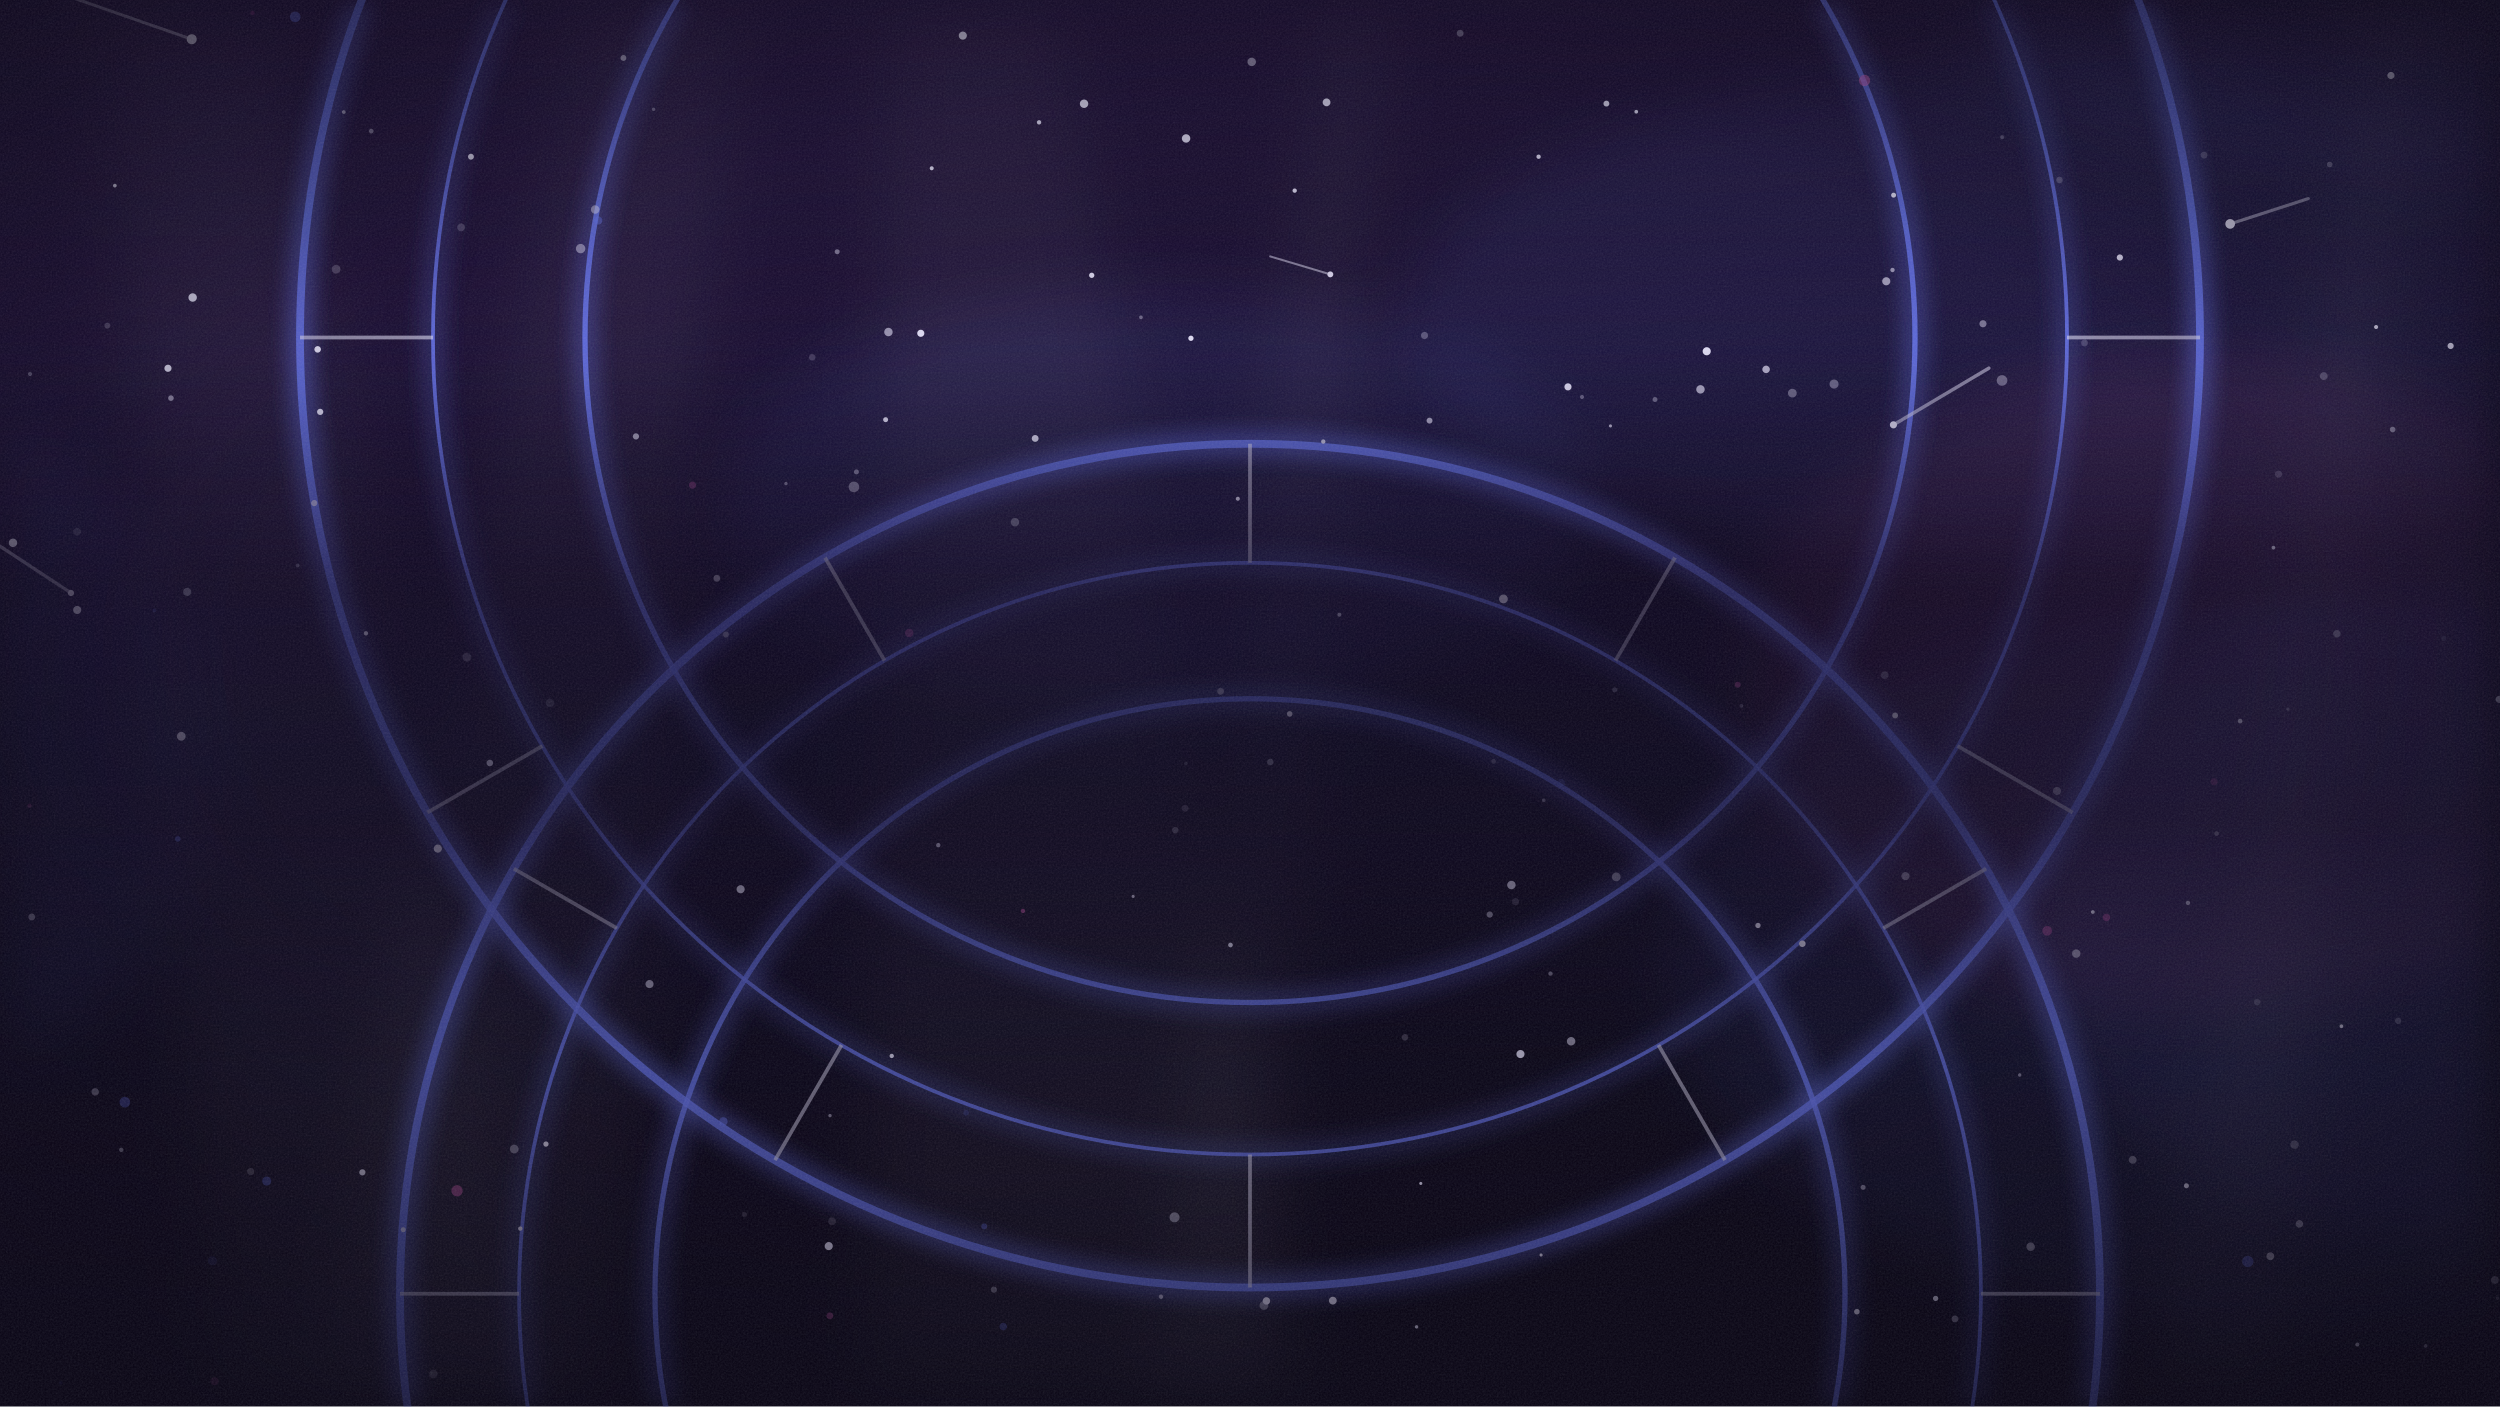
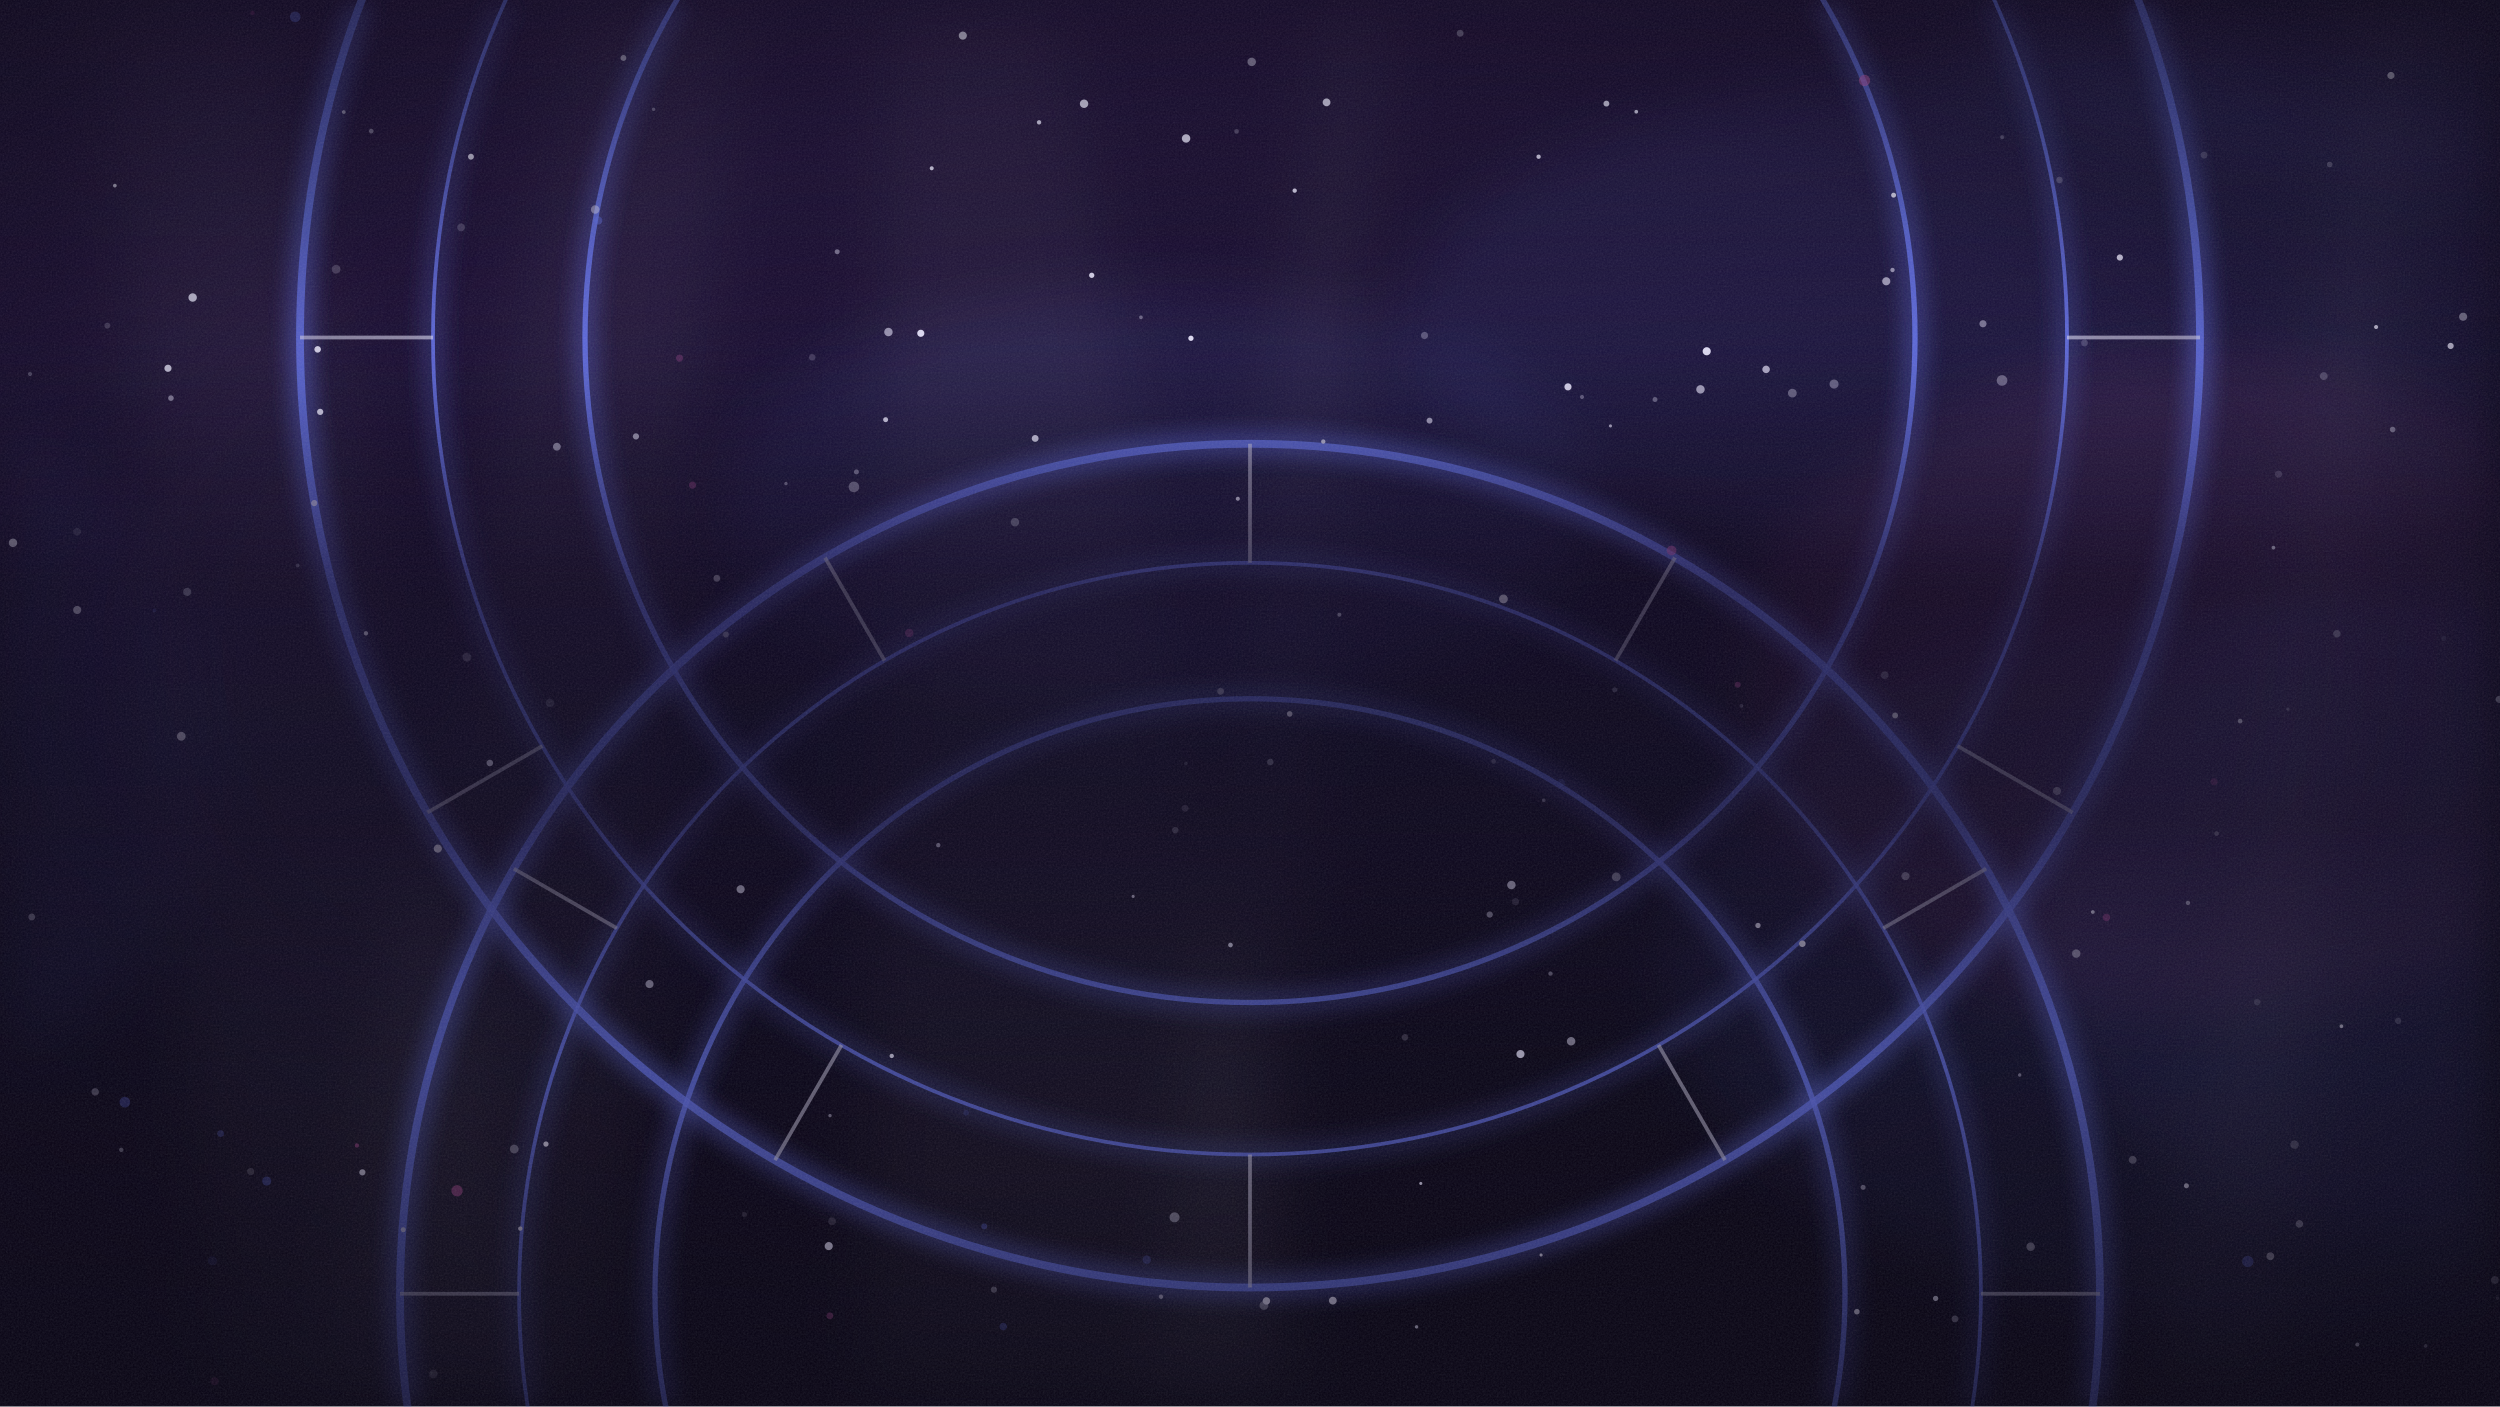
<svg xmlns="http://www.w3.org/2000/svg" class="art art--zodiac" viewBox="0 0 1600 900" preserveAspectRatio="xMidYMid slice" role="img" aria-label="A neon astrological wheel over a deep violet starfield">
  <defs>
    <linearGradient id="g-bg" x1="0" y1="0" x2="0.3" y2="1">
      <stop offset="0%" stop-color="#241243" />
      <stop offset="58%" stop-color="#0d0620" />
      <stop offset="100%" stop-color="#070313" />
    </linearGradient>
    <linearGradient id="g-slab" x1="0" y1="0" x2="0.4" y2="1">
      <stop offset="0%" stop-color="#6b7cff" stop-opacity="0.42" />
      <stop offset="100%" stop-color="#070313" stop-opacity="0.72" />
    </linearGradient>
    <linearGradient id="g-blade" x1="0" y1="0" x2="1" y2="1">
      <stop offset="0%" stop-color="#eae6ff" stop-opacity="0.7" />
      <stop offset="60%" stop-color="#6b7cff" stop-opacity="0.28" />
      <stop offset="100%" stop-color="#ff6bd0" stop-opacity="0" />
    </linearGradient>
    <linearGradient id="g-beam" x1="0" y1="0" x2="1" y2="0">
      <stop offset="0%" stop-color="#6b7cff" stop-opacity="0" />
      <stop offset="30%" stop-color="#eae6ff" />
      <stop offset="70%" stop-color="#6b7cff" />
      <stop offset="100%" stop-color="#6b7cff" stop-opacity="0" />
    </linearGradient>
    <radialGradient id="g-orb" cx="42%" cy="38%" r="62%">
      <stop offset="0%" stop-color="#eae6ff" />
      <stop offset="38%" stop-color="#6b7cff" />
      <stop offset="78%" stop-color="#ff6bd0" stop-opacity="0.7" />
      <stop offset="100%" stop-color="#070313" />
    </radialGradient>
    <radialGradient id="g-halo" cx="50%" cy="50%" r="50%">
      <stop offset="0%" stop-color="#6b7cff" stop-opacity="0.42" />
      <stop offset="100%" stop-color="#6b7cff" stop-opacity="0" />
    </radialGradient>
    <linearGradient id="g-vig" x1="0" y1="0" x2="0" y2="1">
      <stop offset="0%" stop-color="#070313" stop-opacity="0.42" />
      <stop offset="26%" stop-color="#070313" stop-opacity="0.02" />
      <stop offset="100%" stop-color="#070313" stop-opacity="0.5" />
    </linearGradient>
    <filter id="g-glow" x="-70%" y="-70%" width="240%" height="240%">
      <feGaussianBlur stdDeviation="8" result="b" />
      <feFlood flood-color="#6b7cff" result="fc" />
      <feComposite in="fc" in2="b" operator="in" result="g" />
      <feMerge>
        <feMergeNode in="g" />
        <feMergeNode in="g" />
        <feMergeNode in="SourceGraphic" />
      </feMerge>
    </filter>
    <filter id="g-soft">
      <feGaussianBlur stdDeviation="20" />
    </filter>
    <radialGradient id="g-corner" cx="50%" cy="46%" r="72%">
      <stop offset="55%" stop-color="#070313" stop-opacity="0" />
      <stop offset="100%" stop-color="#070313" stop-opacity="0.72" />
    </radialGradient>
    <filter id="g-grain">
      <feTurbulence type="fractalNoise" baseFrequency="0.85" numOctaves="4" />
      <feColorMatrix type="saturate" values="0" />
    </filter>
  </defs>
  <rect width="1600" height="900" fill="url(#g-bg)" />
  <g filter="url(#g-soft)">
    <ellipse cx="1637.4" cy="10.5" rx="380.8" ry="105.3" fill="#6b7cff" opacity="0.1" />
    <ellipse cx="1483.1" cy="613.2" rx="417.2" ry="240" fill="#6b7cff" opacity="0.1" />
    <ellipse cx="739.4" cy="320.2" rx="277.7" ry="135.1" fill="#6b7cff" opacity="0.1" />
    <ellipse cx="1335.7" cy="201.1" rx="437.5" ry="161.8" fill="#6b7cff" opacity="0.1" />
    <ellipse cx="1413.2" cy="440.7" rx="298.3" ry="207.8" fill="#ff6bd0" opacity="0.1" />
    <ellipse cx="1574.4" cy="581" rx="281.5" ry="218.2" fill="#6b7cff" opacity="0.1" />
    <ellipse cx="1601" cy="16.9" rx="202.1" ry="107.6" fill="#241243" opacity="0.1" />
    <ellipse cx="-68.7" cy="477" rx="205.5" ry="216.9" fill="#6b7cff" opacity="0.1" />
  </g>
  <g filter="url(#g-soft)" opacity="0.5">
    <path d="M65.9 10.6 L169.6 10.6 L363.6 960 L142.4 960 Z" fill="#eae6ff" opacity="0.1" />
    <path d="M851.8 -30 L888 -30 L801.7 960 L723.4 960 Z" fill="#eae6ff" opacity="0.1" />
    <path d="M569.2 -34.2 L668.8 -34.2 L851.1 960 L551.6 960 Z" fill="#eae6ff" opacity="0.1" />
    <path d="M393.9 -94.4 L478 -94.4 L377.6 960 L184 960 Z" fill="#eae6ff" opacity="0.1" />
    <path d="M1530.8 -103.4 L1566 -103.4 L1449.8 960 L1365 960 Z" fill="#eae6ff" opacity="0.1" />
  </g>
  <g class="mo-spin" style="--dur:110s">
    <g transform="translate(800 216)" fill="none" stroke="#6b7cff" filter="url(#g-glow)">
      <circle r="608" stroke-width="5" opacity="0.8" />
      <circle r="522.9" stroke-width="2.4" opacity="0.8" />
      <circle r="425.6" stroke-width="3.4" opacity="0.8" />
    </g>
    <g transform="translate(800 216)" stroke="#eae6ff" stroke-width="2.4" opacity="0.6">
      <path d="M522.9 0 L608 0" />
      <path d="M452.8 261.4 L526.5 304" />
      <path d="M261.4 452.8 L304 526.5" />
      <path d="M0 522.9 L0 608" />
      <path d="M-261.4 452.8 L-304 526.5" />
      <path d="M-452.8 261.4 L-526.5 304" />
      <path d="M-522.9 0 L-608 0" />
      <path d="M-452.8 -261.4 L-526.5 -304" />
      <path d="M-261.4 -452.8 L-304 -526.5" />
      <path d="M-0 -522.9 L-0 -608" />
      <path d="M261.4 -452.8 L304 -526.5" />
      <path d="M452.8 -261.4 L526.5 -304" />
    </g>
  </g>
  <g class="mo-spin-r" style="--dur:76s">
    <g transform="translate(800 828)" fill="none" stroke="#6b7cff" filter="url(#g-glow)">
      <circle r="544" stroke-width="5" opacity="0.8" />
      <circle r="467.8" stroke-width="2.4" opacity="0.8" />
      <circle r="380.8" stroke-width="3.4" opacity="0.8" />
    </g>
    <g transform="translate(800 828)" stroke="#eae6ff" stroke-width="2.4" opacity="0.6">
      <path d="M467.8 0 L544 0" />
      <path d="M405.2 233.9 L471.1 272" />
      <path d="M233.9 405.2 L272 471.1" />
      <path d="M0 467.8 L0 544" />
      <path d="M-233.9 405.2 L-272 471.1" />
      <path d="M-405.2 233.9 L-471.1 272" />
      <path d="M-467.8 0 L-544 0" />
      <path d="M-405.2 -233.9 L-471.1 -272" />
      <path d="M-233.9 -405.2 L-272 -471.1" />
      <path d="M-0 -467.8 L-0 -544" />
      <path d="M233.9 -405.2 L272 -471.1" />
      <path d="M405.2 -233.9 L471.1 -272" />
    </g>
  </g>
  <g fill="#eae6ff">
    <circle cx="1316.5" cy="506.2" r="2.6" opacity="0.53" />
    <circle cx="759.1" cy="88.6" r="2.7" class="mo-twinkle" style="--dur:5.3s;--delay:-2.7s" />
    <circle cx="1153.5" cy="604" r="2.1" class="mo-twinkle" style="--dur:5.3s;--delay:-5.0s" />
    <circle cx="693.8" cy="66.4" r="2.7" class="mo-twinkle" style="--dur:3.9s;--delay:-3.3s" />
    <circle cx="49.4" cy="390.4" r="2.6" class="mo-twinkle" style="--dur:6.0s;--delay:-5.5s" />
    <circle cx="986.3" cy="803.2" r="1.0" class="mo-twinkle" style="--dur:4.1s;--delay:-3.1s" />
    <circle cx="519.8" cy="228.7" r="2.1" opacity="0.20" />
    <circle cx="568.6" cy="212.5" r="2.7" opacity="0.62" />
    <circle cx="808.9" cy="835.5" r="2.8" opacity="0.46" />
    <circle cx="1399.3" cy="758.9" r="1.6" class="mo-twinkle" style="--dur:4.0s;--delay:-3.7s" />
    <circle cx="988" cy="512.2" r="1.2" opacity="0.58" />
    <circle cx="160.4" cy="749.8" r="2.3" opacity="0.30" />
    <circle cx="313.5" cy="488.3" r="2.1" class="mo-twinkle" style="--dur:3.7s;--delay:-5.9s" />
    <circle cx="1034.4" cy="561.2" r="2.8" opacity="0.58" />
    <circle cx="1328.8" cy="610.3" r="2.7" opacity="0.59" />
    <circle cx="906.6" cy="849.2" r="1.1" class="mo-twinkle" style="--dur:5.4s;--delay:-2.1s" />
    <circle cx="298.8" cy="420.6" r="2.8" opacity="0.34" />
    <circle cx="107.5" cy="235.7" r="2.3" class="mo-twinkle" style="--dur:5.9s;--delay:-2.7s" />
    <circle cx="258.1" cy="787" r="1.6" opacity="0.77" />
    <circle cx="589.3" cy="213.3" r="2.3" class="mo-twinkle" style="--dur:5.3s;--delay:-0.9s" />
    <circle cx="277.3" cy="879.3" r="2.7" opacity="0.31" />
    <circle cx="109.4" cy="254.8" r="1.8" opacity="0.63" />
    <circle cx="1564" cy="408.5" r="1.7" opacity="0.22" />
    <circle cx="934.5" cy="21.3" r="2.2" opacity="0.42" />
    <circle cx="1418.6" cy="533.5" r="1.5" opacity="0.49" />
    <circle cx="1114.5" cy="451.8" r="1.2" opacity="0.40" />
    <circle cx="1458.3" cy="303.5" r="2.3" opacity="0.26" />
    <circle cx="1356.7" cy="164.8" r="2.0" class="mo-twinkle" style="--dur:2.3s;--delay:-2.4s" />
    <circle cx="530.4" cy="797.5" r="2.6" class="mo-twinkle" style="--dur:6.2s;--delay:-1.6s" />
    <circle cx="662.5" cy="280.6" r="2.2" class="mo-twinkle" style="--dur:2.6s;--delay:-1.6s" />
    <circle cx="464.6" cy="406.1" r="1.9" opacity="0.51" />
    <circle cx="828.6" cy="122" r="1.4" class="mo-twinkle" style="--dur:6.4s;--delay:-1.3s" />
    <circle cx="458.8" cy="370.1" r="2.2" opacity="0.64" />
    <circle cx="1188.4" cy="839.5" r="1.8" class="mo-twinkle" style="--dur:5.6s;--delay:-2.1s" />
    <circle cx="548.1" cy="302" r="1.6" opacity="0.52" />
    <circle cx="1534.8" cy="653.3" r="2.0" opacity="0.32" />
    <circle cx="846.9" cy="282.6" r="1.4" opacity="0.84" />
    <circle cx="1364.9" cy="742.3" r="2.5" opacity="0.44" />
    <circle cx="1400.3" cy="577.9" r="1.4" opacity="0.75" />
    <circle cx="967.3" cy="566.4" r="2.7" class="mo-twinkle" style="--dur:2.3s;--delay:-3.6s" />
    <circle cx="418.3" cy="70" r="1.1" opacity="0.41" />
    <circle cx="474" cy="569.1" r="2.6" class="mo-twinkle" style="--dur:3.8s;--delay:-3.3s" />
    <circle cx="1005.5" cy="666.4" r="2.7" opacity="0.68" />
    <circle cx="911.7" cy="214.7" r="2.3" opacity="0.31" />
    <circle cx="220" cy="71.7" r="1.2" opacity="0.68" />
    <circle cx="857.2" cy="393.4" r="1.3" opacity="0.79" />
    <circle cx="1598.4" cy="830.8" r="1.1" opacity="0.37" />
    <circle cx="825.4" cy="456.9" r="1.8" class="mo-twinkle" style="--dur:1.8s;--delay:-2.6s" />
    <circle cx="1520.7" cy="209.3" r="1.3" class="mo-twinkle" style="--dur:4.7s;--delay:-6.0s" />
    <circle cx="1269.1" cy="207.2" r="2.3" opacity="0.48" />
    <circle cx="531.2" cy="714" r="1.1" opacity="0.56" />
    <circle cx="636.1" cy="825.4" r="2.0" opacity="0.41" />
    <circle cx="1219.5" cy="560.7" r="2.6" opacity="0.54" />
    <circle cx="19.2" cy="239.4" r="1.3" opacity="0.38" />
    <circle cx="116" cy="471.2" r="2.8" class="mo-twinkle" style="--dur:5.7s;--delay:-0.3s" />
    <circle cx="792.2" cy="319.2" r="1.3" class="mo-twinkle" style="--dur:2.3s;--delay:-1.8s" />
    <circle cx="1092.3" cy="224.8" r="2.6" class="mo-twinkle" style="--dur:6.3s;--delay:-3.4s" />
    <circle cx="399" cy="37.1" r="1.9" opacity="0.69" />
    <circle cx="60.9" cy="698.8" r="2.4" opacity="0.51" />
    <circle cx="969.9" cy="577.1" r="2.3" opacity="0.24" />
    <circle cx="1028.1" cy="66.3" r="1.9" class="mo-twinkle" style="--dur:4.6s;--delay:-4.7s" />
    <circle cx="649.6" cy="334.2" r="2.7" opacity="0.46" />
    <circle cx="1238.8" cy="831" r="1.7" class="mo-twinkle" style="--dur:5.0s;--delay:-3.7s" />
    <circle cx="984.7" cy="100.3" r="1.4" class="mo-twinkle" style="--dur:3.3s;--delay:-2.6s" />
    <circle cx="349.4" cy="732.2" r="1.7" class="mo-twinkle" style="--dur:4.4s;--delay:-2.5s" />
    <circle cx="909.3" cy="757.4" r="1.0" class="mo-twinkle" style="--dur:2.2s;--delay:-0.6s" />
    <circle cx="1508.7" cy="860.5" r="1.3" class="mo-twinkle" style="--dur:5.7s;--delay:-4.3s" />
    <circle cx="73.5" cy="118.8" r="1.2" class="mo-twinkle" style="--dur:5.6s;--delay:-5.3s" />
    <circle cx="204.9" cy="263.6" r="2.0" class="mo-twinkle" style="--dur:4.0s;--delay:-5.2s" />
    <circle cx="810.5" cy="832.6" r="2.4" class="mo-twinkle" style="--dur:3.4s;--delay:-5.2s" />
    <circle cx="1012.5" cy="254.1" r="1.3" opacity="0.39" />
    <circle cx="8.3" cy="347.4" r="2.7" class="mo-twinkle" style="--dur:3.6s;--delay:-5.8s" />
    <circle cx="123.3" cy="190.4" r="2.7" class="mo-twinkle" style="--dur:5.7s;--delay:-3.9s" />
    <circle cx="1334.1" cy="219.5" r="2.2" opacity="0.21" />
    <circle cx="295.1" cy="145.5" r="2.5" opacity="0.24" />
    <circle cx="973.1" cy="674.6" r="2.6" class="mo-twinkle" style="--dur:2.7s;--delay:-1.9s" />
    <circle cx="1088.3" cy="249.2" r="2.7" opacity="0.73" />
    <circle cx="77.6" cy="735.9" r="1.4" opacity="0.62" />
    <circle cx="280.2" cy="543.1" r="2.6" class="mo-twinkle" style="--dur:2.7s;--delay:-1.7s" />
    <circle cx="203.3" cy="223.6" r="2.1" class="mo-twinkle" style="--dur:3.3s;--delay:-3.5s" />
    <circle cx="1292.6" cy="688" r="1.1" opacity="0.55" />
    <circle cx="231.9" cy="750.3" r="2.0" class="mo-twinkle" style="--dur:4.6s;--delay:-3.2s" />
    <circle cx="596.3" cy="107.7" r="1.3" class="mo-twinkle" style="--dur:4.3s;--delay:-1.0s" />
    <circle cx="1471.6" cy="783.3" r="2.4" opacity="0.57" />
    <circle cx="1207.2" cy="180" r="2.6" opacity="0.69" />
    <circle cx="1047.2" cy="71.5" r="1.2" class="mo-twinkle" style="--dur:4.4s;--delay:-3.5s" />
    <circle cx="1599.5" cy="447.6" r="2.3" opacity="0.84" />
    <circle cx="762.2" cy="216.5" r="1.7" class="mo-twinkle" style="--dur:4.5s;--delay:-1.8s" />
    <circle cx="992.3" cy="623.1" r="1.4" opacity="0.52" />
    <circle cx="1596.7" cy="819.2" r="2.5" opacity="0.50" />
    <circle cx="1495.6" cy="405.6" r="2.4" opacity="0.60" />
    <circle cx="566.8" cy="268.6" r="1.6" class="mo-twinkle" style="--dur:3.7s;--delay:-1.6s" />
    <circle cx="1444.6" cy="641.3" r="2.1" opacity="0.25" />
    <circle cx="49.3" cy="340.3" r="2.5" opacity="0.23" />
    <circle cx="1251.2" cy="844.1" r="2.2" opacity="0.51" />
    <circle cx="1468.5" cy="732.6" r="2.7" opacity="0.34" />
    <circle cx="1281.4" cy="87.8" r="1.3" opacity="0.34" />
    <circle cx="503" cy="309.5" r="1.1" opacity="0.51" />
    <circle cx="758.4" cy="517.3" r="2.2" opacity="0.31" />
    <circle cx="725.2" cy="573.7" r="1.0" class="mo-twinkle" style="--dur:3.7s;--delay:-1.4s" />
    <circle cx="953.4" cy="585.3" r="2.0" opacity="0.65" />
    <circle cx="853" cy="832.4" r="2.5" class="mo-twinkle" style="--dur:2.3s;--delay:-3.4s" />
    <circle cx="600.5" cy="540.9" r="1.4" class="mo-twinkle" style="--dur:6.3s;--delay:-3.1s" />
    <circle cx="1299.6" cy="797.9" r="2.7" opacity="0.53" />
    <circle cx="201.1" cy="322" r="2.0" opacity="0.73" />
    <circle cx="1433.7" cy="461.5" r="1.5" class="mo-twinkle" style="--dur:3.0s;--delay:-0.5s" />
    <circle cx="1568.4" cy="221.4" r="2.0" class="mo-twinkle" style="--dur:3.1s;--delay:-0.4s" />
    <circle cx="1130.3" cy="236.4" r="2.4" opacity="0.75" />
    <circle cx="1003.5" cy="247.6" r="2.3" class="mo-twinkle" style="--dur:4.5s;--delay:-5.3s" />
    <circle cx="1455" cy="350.5" r="1.2" class="mo-twinkle" style="--dur:2.6s;--delay:-2.1s" />
    <circle cx="415.7" cy="629.8" r="2.6" opacity="0.70" />
    <circle cx="787.5" cy="604.8" r="1.5" class="mo-twinkle" style="--dur:2.3s;--delay:-4.7s" />
    <circle cx="698.7" cy="176.2" r="1.7" class="mo-twinkle" style="--dur:5.5s;--delay:-3.9s" />
    <circle cx="532.5" cy="781.6" r="2.5" opacity="0.21" />
    <circle cx="743" cy="829.9" r="1.4" opacity="0.67" />
    <circle cx="813" cy="487.7" r="2.1" opacity="0.50" />
    <circle cx="665" cy="78.3" r="1.4" class="mo-twinkle" style="--dur:2.1s;--delay:-2.7s" />
    <circle cx="329.1" cy="735.4" r="2.8" opacity="0.44" />
    <circle cx="1206.2" cy="432.1" r="2.5" opacity="0.34" />
    <circle cx="570.7" cy="675.8" r="1.4" class="mo-twinkle" style="--dur:2.8s;--delay:-0.8s" />
    <circle cx="1453" cy="804" r="2.5" opacity="0.69" />
    <circle cx="899.2" cy="663.9" r="2.1" opacity="0.25" />
    <circle cx="616.2" cy="22.8" r="2.6" class="mo-twinkle" style="--dur:6.1s;--delay:-5.2s" />
    <circle cx="301.4" cy="100.3" r="1.9" class="mo-twinkle" style="--dur:6.2s;--delay:-5.9s" />
    <circle cx="1464.3" cy="453.9" r="1.1" opacity="0.45" />
    <circle cx="352" cy="449.9" r="2.7" opacity="0.25" />
    <circle cx="234.2" cy="405.3" r="1.4" class="mo-twinkle" style="--dur:6.2s;--delay:-4.6s" />
    <circle cx="215.1" cy="172.3" r="2.8" opacity="0.26" />
    <circle cx="781.2" cy="442.4" r="2.2" opacity="0.56" />
    <circle cx="1125.1" cy="592.3" r="1.7" class="mo-twinkle" style="--dur:3.2s;--delay:-3.5s" />
    <circle cx="1211.9" cy="124.9" r="1.6" class="mo-twinkle" style="--dur:5.3s;--delay:-4.1s" />
    <circle cx="849" cy="65.5" r="2.5" class="mo-twinkle" style="--dur:3.2s;--delay:-4.8s" />
    <circle cx="1212.9" cy="457.9" r="1.9" class="mo-twinkle" style="--dur:3.0s;--delay:-4.7s" />
    <circle cx="68.7" cy="208.4" r="1.9" opacity="0.26" />
    <circle cx="1030.7" cy="272.6" r="1.0" opacity="0.82" />
    <circle cx="1059.2" cy="255.7" r="1.6" opacity="0.41" />
    <circle cx="333" cy="786.3" r="1.4" class="mo-twinkle" style="--dur:5.7s;--delay:-0.2s" />
    <circle cx="1530.2" cy="48.3" r="2.3" class="mo-twinkle" style="--dur:4.8s;--delay:-2.2s" />
    <circle cx="1491" cy="105.3" r="1.8" opacity="0.40" />
    <circle cx="1211.2" cy="172.8" r="1.4" opacity="0.64" />
    <circle cx="1339.4" cy="583.7" r="1.2" class="mo-twinkle" style="--dur:2.8s;--delay:-3.1s" />
    <circle cx="962.2" cy="383.3" r="2.8" class="mo-twinkle" style="--dur:6.4s;--delay:-0.2s" />
    <circle cx="1410.6" cy="99.3" r="2.2" opacity="0.29" />
    <circle cx="1498.5" cy="656.8" r="1.2" class="mo-twinkle" style="--dur:5.0s;--delay:-0.5s" />
    <circle cx="1192.4" cy="759.9" r="1.6" opacity="0.56" />
    <circle cx="914.9" cy="269.2" r="1.9" opacity="0.74" />
    <circle cx="758.9" cy="488.6" r="1.1" opacity="0.28" />
    <circle cx="407" cy="279.3" r="2.0" opacity="0.69" />
    <circle cx="752.2" cy="531.3" r="2.1" opacity="0.43" />
    <circle cx="1552.4" cy="861.4" r="1.2" opacity="0.68" />
  </g>
-   <g class="mo-shoot" style="--dur:6.6s;--delay:-5.9s;--dx:688;--dy:453">
-     <line x1="45.4" y1="379.5" x2="-40.7" y2="322.8" stroke="#eae6ff" stroke-width="2.1" stroke-linecap="round" opacity="0.55" />
-     <circle cx="45.4" cy="379.5" r="2.0" fill="#eae6ff" />
-   </g>
-   <g class="mo-shoot" style="--dur:11.6s;--delay:-4.0s;--dx:962;--dy:283">
-     <line x1="-2.6" y1="-104.5" x2="-108.2" y2="-135.6" stroke="#eae6ff" stroke-width="1.4" stroke-linecap="round" opacity="0.55" />
-     <circle cx="-2.6" cy="-104.5" r="2.0" fill="#eae6ff" />
-   </g>
-   <g class="mo-shoot" style="--dur:14.5s;--delay:-0.3s;--dx:-864;--dy:514">
-     <line x1="1211.8" y1="271.9" x2="1272.9" y2="235.6" stroke="#eae6ff" stroke-width="2.2" stroke-linecap="round" opacity="0.55" />
-     <circle cx="1211.8" cy="271.9" r="2.3" fill="#eae6ff" />
-   </g>
-   <g class="mo-shoot" style="--dur:13.4s;--delay:-5.3s;--dx:-752;--dy:244">
-     <line x1="1427.3" y1="143.3" x2="1477.3" y2="127.1" stroke="#eae6ff" stroke-width="2.0" stroke-linecap="round" opacity="0.55" />
-     <circle cx="1427.3" cy="143.3" r="3.1" fill="#eae6ff" />
-   </g>
-   <g class="mo-shoot" style="--dur:9.7s;--delay:-11.5s;--dx:763;--dy:229">
-     <line x1="851.4" y1="175.6" x2="812.9" y2="164.1" stroke="#eae6ff" stroke-width="1.3" stroke-linecap="round" opacity="0.55" />
-     <circle cx="851.4" cy="175.6" r="1.9" fill="#eae6ff" />
-   </g>
-   <g class="mo-shoot" style="--dur:11.4s;--delay:-12.8s;--dx:756;--dy:263">
-     <line x1="122.7" y1="25.1" x2="37.4" y2="-4.6" stroke="#eae6ff" stroke-width="1.9" stroke-linecap="round" opacity="0.55" />
-     <circle cx="122.7" cy="25.1" r="3.2" fill="#eae6ff" />
-   </g>
-   <g class="mo-shoot" style="--dur:12.0s;--delay:-13.8s;--dx:1205;--dy:505">
-     <line x1="-113.6" y1="290.6" x2="-205.5" y2="252.1" stroke="#eae6ff" stroke-width="2.1" stroke-linecap="round" opacity="0.55" />
-     <circle cx="-113.6" cy="290.6" r="2.4" fill="#eae6ff" />
-   </g>
+   <circle cx="368" cy="722.4" r="5.1" fill="#eae6ff" opacity="0.1" filter="url(#g-soft)" />
+   <circle cx="1130.1" cy="881" r="4.5" fill="#ff6bd0" opacity="0.2" filter="url(#g-soft)" />
+   <circle cx="1576.4" cy="202.7" r="2.6" fill="#eae6ff" opacity="0.6" />
+   <circle cx="1276.4" cy="180.7" r="4.4" fill="#eae6ff" opacity="0.1" filter="url(#g-soft)" />
+   <circle cx="141.2" cy="725.5" r="2.2" fill="#6b7cff" opacity="0.4" />
+   <circle cx="228.4" cy="733.1" r="1.4" fill="#ff6bd0" opacity="0.5" />
+   <circle cx="356.4" cy="285.9" r="2.5" fill="#eae6ff" opacity="0.6" />
+   <circle cx="733.9" cy="806.2" r="2.7" fill="#6b7cff" opacity="0.3" />
+   <circle cx="419.7" cy="20.5" r="5" fill="#eae6ff" opacity="0.1" filter="url(#g-soft)" />
+   <circle cx="829.9" cy="2.1" r="5.4" fill="#6b7cff" opacity="0.1" filter="url(#g-soft)" />
+   <circle cx="791.4" cy="84.1" r="1.5" fill="#eae6ff" opacity="0.3" />
+   <circle cx="434.9" cy="229.2" r="2.3" fill="#ff6bd0" opacity="0.2" />
+   <circle cx="1069.8" cy="352.3" r="3.1" fill="#ff6bd0" opacity="0.5" />
+   <circle cx="1529.8" cy="40.2" r="5.2" fill="#ff6bd0" opacity="0.2" filter="url(#g-soft)" />
+   <circle cx="753.8" cy="164.4" r="5.3" fill="#6b7cff" opacity="0.1" filter="url(#g-soft)" />
  <circle cx="1348.1" cy="587.2" r="2.4" fill="#ff6bd0" opacity="0.4" />
  <circle cx="1132" cy="823.7" r="4.4" fill="#ff6bd0" opacity="0.1" filter="url(#g-soft)" />
  <circle cx="188.9" cy="10.8" r="3.4" fill="#6b7cff" opacity="0.6" />
  <circle cx="1438.6" cy="807.4" r="3.6" fill="#6b7cff" opacity="0.5" />
  <circle cx="1599.7" cy="524.9" r="4.4" fill="#6b7cff" opacity="0.1" filter="url(#g-soft)" />
  <circle cx="1173.8" cy="245.8" r="2.9" fill="#eae6ff" opacity="0.4" />
  <circle cx="769.2" cy="210.5" r="4.4" fill="#ff6bd0" opacity="0.1" filter="url(#g-soft)" />
  <circle cx="847.3" cy="188.3" r="5.3" fill="#6b7cff" opacity="0.1" filter="url(#g-soft)" />
  <circle cx="439.8" cy="545.4" r="3.9" fill="#eae6ff" opacity="0.2" filter="url(#g-soft)" />
  <circle cx="159" cy="585.3" r="4.4" fill="#ff6bd0" opacity="0.1" filter="url(#g-soft)" />
  <circle cx="1417" cy="500.3" r="2.3" fill="#ff6bd0" opacity="0.3" />
  <circle cx="137.3" cy="884" r="2.6" fill="#ff6bd0" opacity="0.3" />
  <circle cx="1147.1" cy="251.6" r="2.8" fill="#eae6ff" opacity="0.4" />
  <circle cx="292.5" cy="762.1" r="3.6" fill="#ff6bd0" opacity="0.5" />
  <circle cx="730.2" cy="203.1" r="1.2" fill="#eae6ff" opacity="0.4" />
  <circle cx="380.9" cy="134.1" r="2.7" fill="#eae6ff" opacity="0.5" />
  <circle cx="955.9" cy="487.3" r="1.5" fill="#eae6ff" opacity="0.4" />
  <circle cx="1477" cy="236.6" r="5.3" fill="#ff6bd0" opacity="0.1" filter="url(#g-soft)" />
  <circle cx="161.6" cy="8.3" r="1.4" fill="#ff6bd0" opacity="0.3" />
  <circle cx="411.4" cy="652.9" r="4.3" fill="#6b7cff" opacity="0.2" filter="url(#g-soft)" />
  <circle cx="761.6" cy="390.9" r="5.1" fill="#6b7cff" opacity="0.1" filter="url(#g-soft)" />
  <circle cx="57.6" cy="19.8" r="5.2" fill="#6b7cff" opacity="0.2" filter="url(#g-soft)" />
  <circle cx="1542.4" cy="400" r="4.8" fill="#6b7cff" opacity="0.1" filter="url(#g-soft)" />
  <circle cx="751.7" cy="779.1" r="3.2" fill="#eae6ff" opacity="0.5" />
  <circle cx="443.2" cy="310.5" r="2.3" fill="#ff6bd0" opacity="0.3" />
  <circle cx="382.9" cy="141.1" r="2.6" fill="#6b7cff" opacity="0.4" />
  <circle cx="999.1" cy="501" r="2.5" fill="#6b7cff" opacity="0.3" />
  <circle cx="20.3" cy="586.9" r="2.2" fill="#eae6ff" opacity="0.6" />
  <circle cx="1025" cy="271.9" r="5.1" fill="#eae6ff" opacity="0.2" filter="url(#g-soft)" />
  <circle cx="801.1" cy="39.6" r="2.7" fill="#eae6ff" opacity="0.6" />
  <circle cx="1156.1" cy="544.4" r="5" fill="#ff6bd0" opacity="0.1" filter="url(#g-soft)" />
  <circle cx="677.1" cy="382.5" r="4.6" fill="#6b7cff" opacity="0.1" filter="url(#g-soft)" />
  <circle cx="740.2" cy="531.6" r="5.1" fill="#eae6ff" opacity="0.1" filter="url(#g-soft)" />
  <circle cx="655.6" cy="404.7" r="5" fill="#eae6ff" opacity="0.2" filter="url(#g-soft)" />
  <circle cx="98" cy="734.6" r="5" fill="#ff6bd0" opacity="0.1" filter="url(#g-soft)" />
  <circle cx="1487.2" cy="240.7" r="2.5" fill="#eae6ff" opacity="0.3" />
  <circle cx="546.5" cy="311.6" r="3.4" fill="#eae6ff" opacity="0.5" />
  <circle cx="98.8" cy="390.7" r="1.2" fill="#6b7cff" opacity="0.3" />
  <circle cx="922.7" cy="363.1" r="5.5" fill="#6b7cff" opacity="0.1" filter="url(#g-soft)" />
  <circle cx="74" cy="507.1" r="4.1" fill="#ff6bd0" opacity="0.1" filter="url(#g-soft)" />
  <circle cx="6.1" cy="358.2" r="4.5" fill="#6b7cff" opacity="0.1" filter="url(#g-soft)" />
  <circle cx="190.5" cy="361.9" r="1.2" fill="#eae6ff" opacity="0.4" />
  <circle cx="14.1" cy="450" r="5.4" fill="#eae6ff" opacity="0.2" filter="url(#g-soft)" />
  <circle cx="1462.5" cy="62.3" r="4.9" fill="#eae6ff" opacity="0.1" filter="url(#g-soft)" />
  <circle cx="424.5" cy="554.1" r="5" fill="#6b7cff" opacity="0.2" filter="url(#g-soft)" />
  <circle cx="1171.1" cy="755.5" r="5.1" fill="#eae6ff" opacity="0.2" filter="url(#g-soft)" />
  <circle cx="642.1" cy="849" r="2.4" fill="#6b7cff" opacity="0.4" />
  <circle cx="476.4" cy="777.3" r="1.7" fill="#eae6ff" opacity="0.2" />
  <circle cx="1193.3" cy="51.5" r="3.6" fill="#ff6bd0" opacity="0.5" />
  <circle cx="1318.1" cy="115.2" r="2.1" fill="#eae6ff" opacity="0.3" />
  <circle cx="629.9" cy="784.9" r="1.9" fill="#6b7cff" opacity="0.4" />
  <circle cx="1033.4" cy="441.5" r="1.6" fill="#eae6ff" opacity="0.4" />
  <circle cx="119.8" cy="378.8" r="2.6" fill="#eae6ff" opacity="0.6" />
  <circle cx="531.1" cy="842.1" r="2.2" fill="#ff6bd0" opacity="0.4" />
  <circle cx="237.6" cy="83.9" r="1.5" fill="#eae6ff" opacity="0.5" />
  <circle cx="661.4" cy="819.4" r="3.8" fill="#6b7cff" opacity="0.1" filter="url(#g-soft)" />
  <circle cx="969.7" cy="208.6" r="5.5" fill="#ff6bd0" opacity="0.2" filter="url(#g-soft)" />
  <circle cx="1596.4" cy="341.5" r="3.8" fill="#ff6bd0" opacity="0.2" filter="url(#g-soft)" />
  <circle cx="535.8" cy="161.1" r="1.6" fill="#eae6ff" opacity="0.5" />
  <circle cx="906.9" cy="314.7" r="5.5" fill="#eae6ff" opacity="0.2" filter="url(#g-soft)" />
  <circle cx="970" cy="486.1" r="4.9" fill="#6b7cff" opacity="0.2" filter="url(#g-soft)" />
  <circle cx="135.9" cy="806.9" r="2.9" fill="#6b7cff" opacity="0.2" />
  <circle cx="281.6" cy="492.9" r="5.2" fill="#6b7cff" opacity="0.2" filter="url(#g-soft)" />
  <circle cx="581.9" cy="405.1" r="2.7" fill="#ff6bd0" opacity="0.4" />
  <circle cx="1112.1" cy="438.2" r="1.9" fill="#ff6bd0" opacity="0.5" />
  <circle cx="1383.8" cy="162.3" r="4.2" fill="#eae6ff" opacity="0.1" filter="url(#g-soft)" />
  <circle cx="1531.3" cy="274.9" r="1.8" fill="#eae6ff" opacity="0.6" />
  <circle cx="1281.3" cy="243.5" r="3.4" fill="#eae6ff" opacity="0.4" />
  <circle cx="697.8" cy="701.3" r="4.4" fill="#eae6ff" opacity="0.1" filter="url(#g-soft)" />
  <circle cx="745.6" cy="875.5" r="4.4" fill="#6b7cff" opacity="0.1" filter="url(#g-soft)" />
  <circle cx="107.8" cy="631.6" r="4" fill="#eae6ff" opacity="0.1" filter="url(#g-soft)" />
  <circle cx="618.3" cy="712.2" r="1.8" fill="#6b7cff" opacity="0.2" />
  <circle cx="79.9" cy="705.4" r="3.4" fill="#6b7cff" opacity="0.5" />
  <circle cx="170.7" cy="755.9" r="2.9" fill="#6b7cff" opacity="0.5" />
  <circle cx="991.8" cy="313.2" r="4.7" fill="#eae6ff" opacity="0.2" filter="url(#g-soft)" />
-   <circle cx="1401.9" cy="208.5" r="4.3" fill="#eae6ff" opacity="0.1" filter="url(#g-soft)" />
-   <circle cx="654.7" cy="583" r="1.4" fill="#ff6bd0" opacity="0.6" />
-   <circle cx="1558" cy="198.5" r="5.5" fill="#eae6ff" opacity="0.1" filter="url(#g-soft)" />
-   <circle cx="886.7" cy="438.9" r="4.4" fill="#eae6ff" opacity="0.1" filter="url(#g-soft)" />
-   <circle cx="528.2" cy="386.3" r="4" fill="#eae6ff" opacity="0.2" filter="url(#g-soft)" />
-   <circle cx="371.6" cy="159.1" r="3" fill="#eae6ff" opacity="0.5" />
-   <circle cx="44" cy="346.6" r="5.1" fill="#6b7cff" opacity="0.2" filter="url(#g-soft)" />
-   <circle cx="1310.2" cy="595.7" r="3.1" fill="#ff6bd0" opacity="0.4" />
-   <circle cx="898" cy="597.5" r="4" fill="#6b7cff" opacity="0.1" filter="url(#g-soft)" />
-   <circle cx="29.5" cy="673.3" r="5.2" fill="#6b7cff" opacity="0.1" filter="url(#g-soft)" />
-   <circle cx="18.9" cy="515.7" r="1.4" fill="#ff6bd0" opacity="0.4" />
-   <circle cx="38.9" cy="885.1" r="1.2" fill="#6b7cff" opacity="0.3" />
-   <circle cx="463" cy="717.7" r="2.7" fill="#6b7cff" opacity="0.5" />
-   <circle cx="113.8" cy="536.9" r="1.8" fill="#6b7cff" opacity="0.6" />
-   <circle cx="1080.1" cy="707.1" r="5.5" fill="#ff6bd0" opacity="0.1" filter="url(#g-soft)" />
  <linearGradient id="g-band" x1="0" y1="0" x2="0" y2="1">
    <stop offset="0%" stop-color="#0d0620" stop-opacity="0" />
    <stop offset="34%" stop-color="#0d0620" stop-opacity="0.62" />
    <stop offset="66%" stop-color="#0d0620" stop-opacity="0.62" />
    <stop offset="100%" stop-color="#0d0620" stop-opacity="0" />
  </linearGradient>
  <rect x="0" y="216" width="1600" height="468" fill="url(#g-band)" />
  <rect width="1600" height="900" fill="url(#g-corner)" />
  <rect width="1600" height="900" fill="url(#g-vig)" />
  <rect width="1600" height="900" filter="url(#g-grain)" opacity="0.12" />
</svg>
